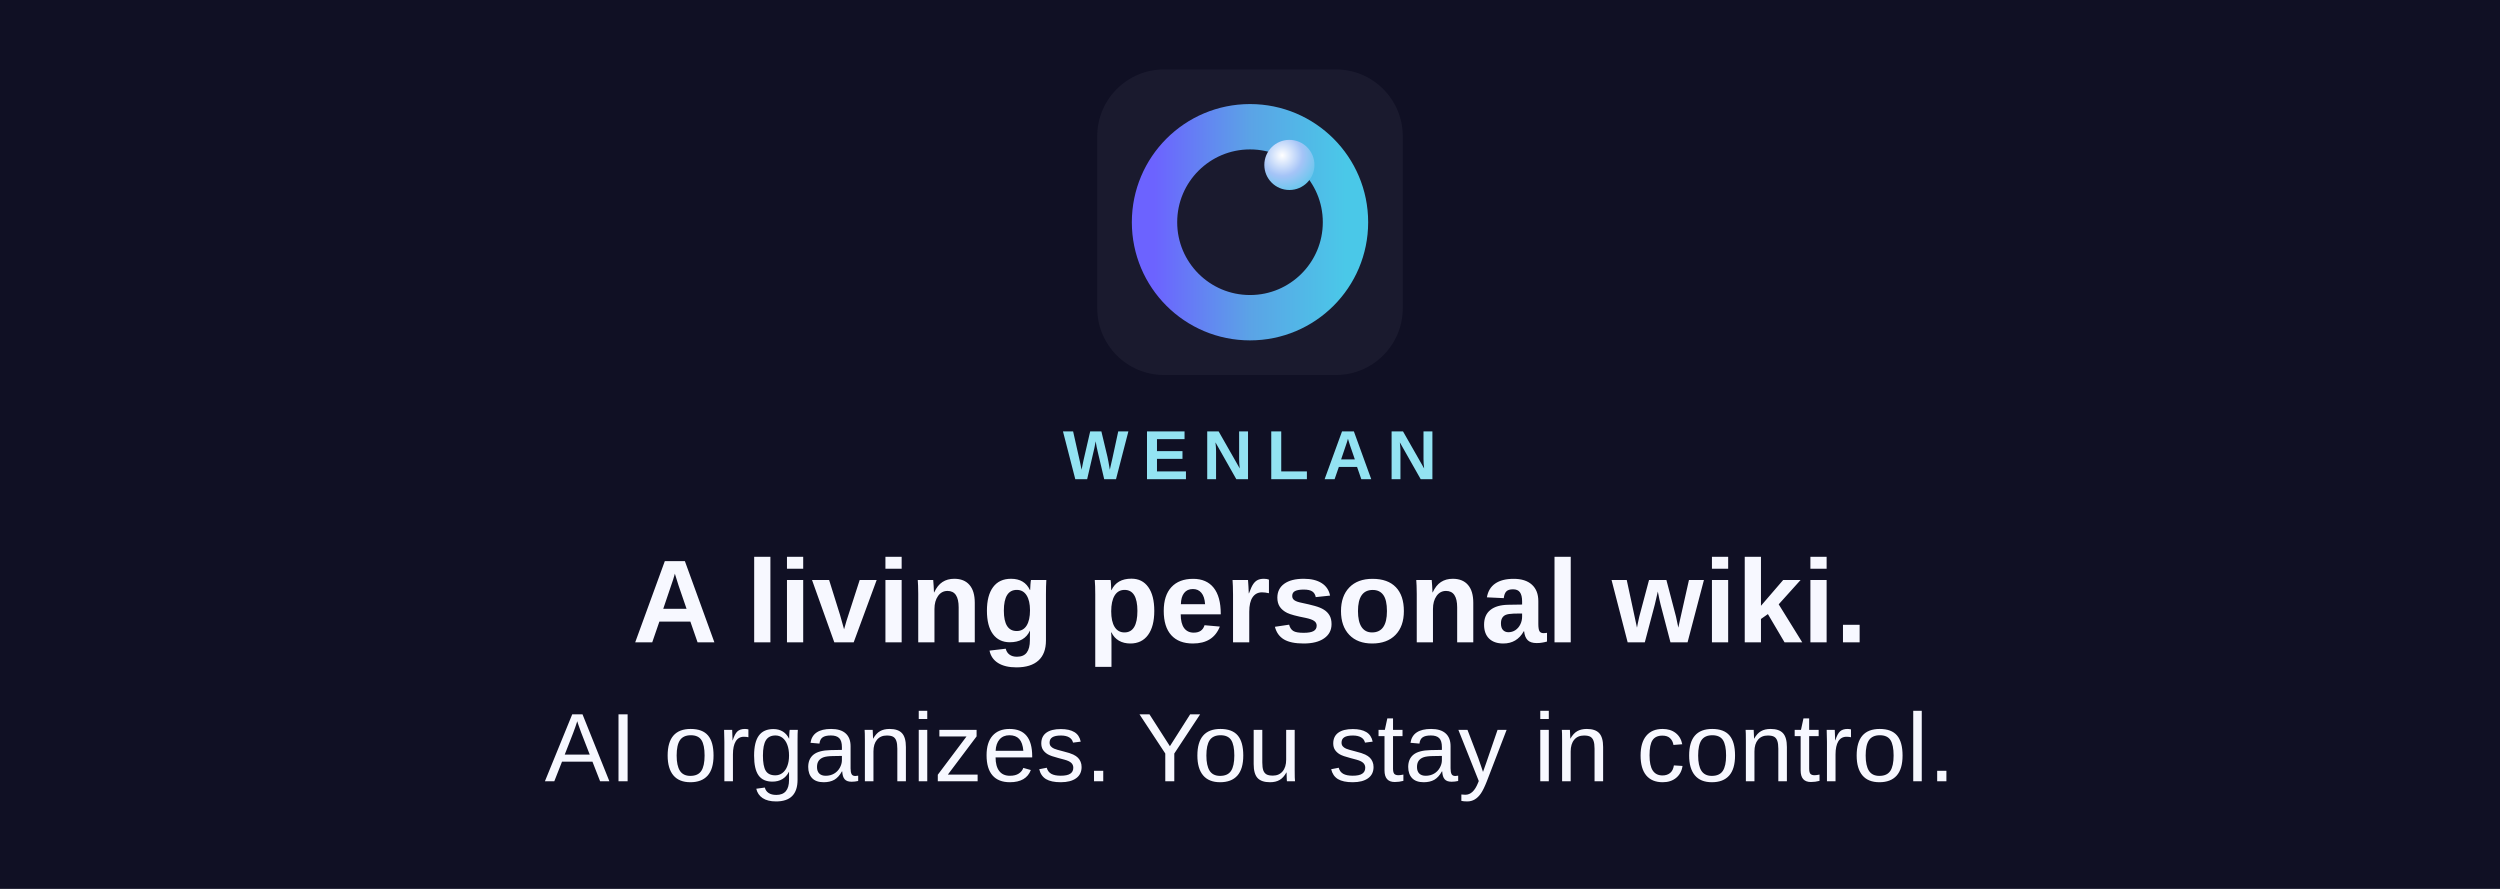
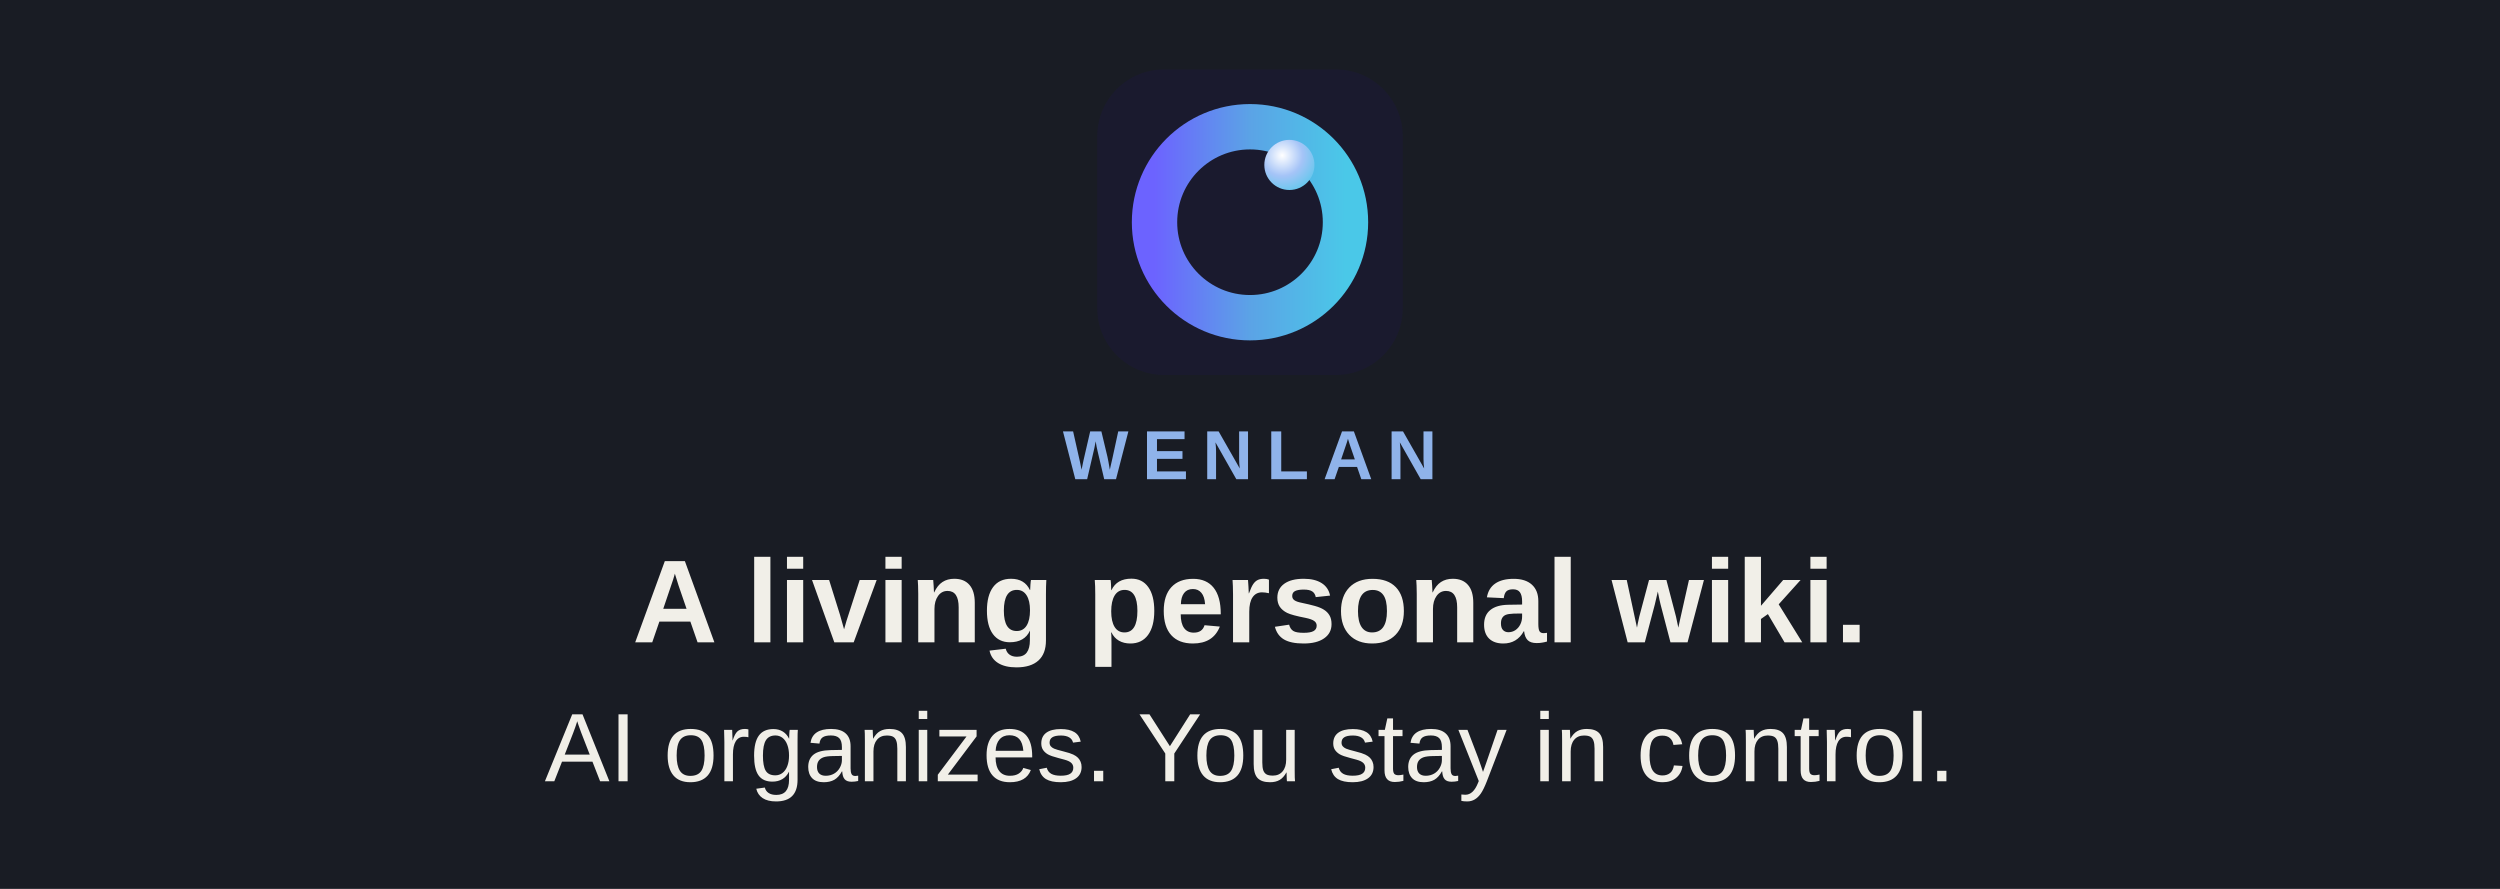
<svg xmlns="http://www.w3.org/2000/svg" width="720" height="256" viewBox="0 0 720 256" fill="none" role="img" aria-labelledby="title desc">
-   <rect width="720" height="256" fill="#101024" />
+   <rect width="720" height="256" fill="#191C24" />
  <g transform="translate(316 20) scale(0.171875)">
    <rect width="512" height="512" rx="112" fill="#1A1A2E" />
    <circle cx="256" cy="256" r="160" fill="none" stroke="url(#banner-en-mobile-ring)" stroke-width="76" />
    <circle cx="322" cy="160" r="42" fill="url(#banner-en-mobile-orb)" />
  </g>
-   <text x="360" y="138" fill="#93E3F2" font-family="Arial, &quot;Helvetica Neue&quot;, sans-serif" font-size="20" font-weight="700" text-anchor="middle" letter-spacing="4">WENLAN</text>
-   <text x="360" y="185" fill="#F7F8FF" font-family="Arial, &quot;Helvetica Neue&quot;, sans-serif" font-size="34" font-weight="700" text-anchor="middle">A living personal wiki.</text>
-   <text x="360" y="225" fill="#F7F8FF" font-family="Arial, &quot;Helvetica Neue&quot;, sans-serif" font-size="28" font-weight="400" text-anchor="middle">AI organizes. You stay in control.</text>
+   <text x="360" y="138" fill="#8FB3EA" font-family="Arial, &quot;Helvetica Neue&quot;, sans-serif" font-size="20" font-weight="700" text-anchor="middle" letter-spacing="4">WENLAN</text>
+   <text x="360" y="185" fill="#F1EFE8" font-family="Arial, &quot;Helvetica Neue&quot;, sans-serif" font-size="34" font-weight="700" text-anchor="middle">A living personal wiki.</text>
+   <text x="360" y="225" fill="#F1EFE8" font-family="Arial, &quot;Helvetica Neue&quot;, sans-serif" font-size="28" font-weight="400" text-anchor="middle">AI organizes. You stay in control.</text>
  <defs>
    <linearGradient id="banner-en-mobile-ring" x1="96" y1="256" x2="416" y2="256" gradientUnits="userSpaceOnUse">
      <stop stop-color="#6C63FF" />
      <stop offset="0.5" stop-color="#5BA3E6" />
      <stop offset="1" stop-color="#4AC8E8" />
    </linearGradient>
    <radialGradient id="banner-en-mobile-orb" cx="0" cy="0" r="1" gradientUnits="userSpaceOnUse" gradientTransform="translate(310 144) rotate(52.125) scale(76.0263)">
      <stop stop-color="#FFFFFF" />
      <stop offset="0.45" stop-color="#A5C4F7" />
      <stop offset="1" stop-color="#4AC8E8" />
    </radialGradient>
  </defs>
</svg>
